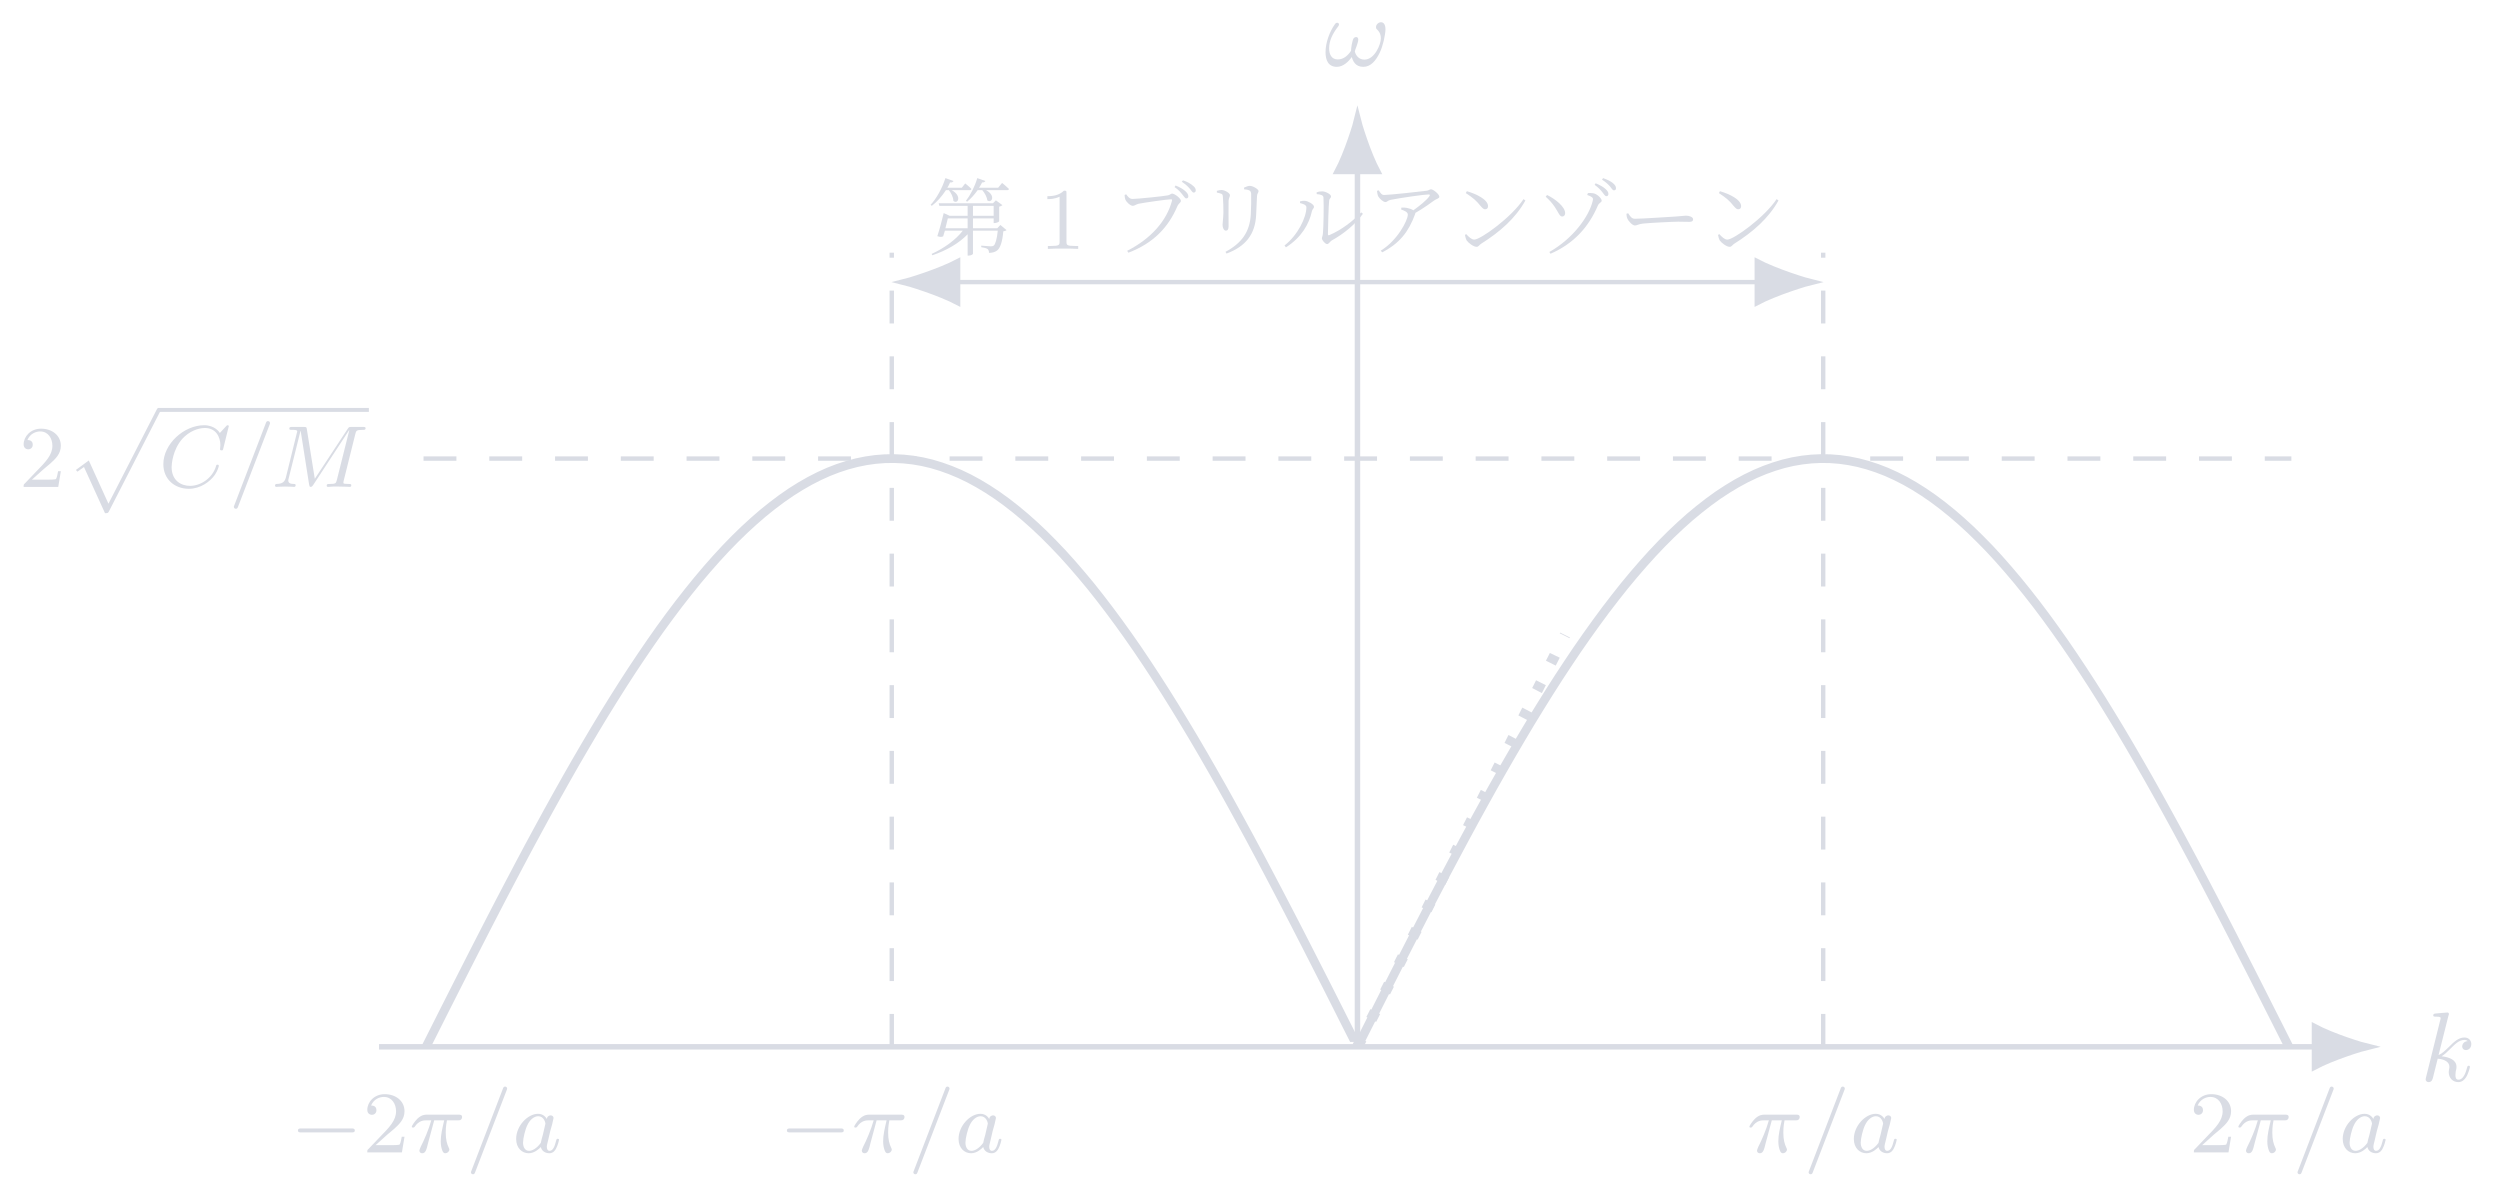
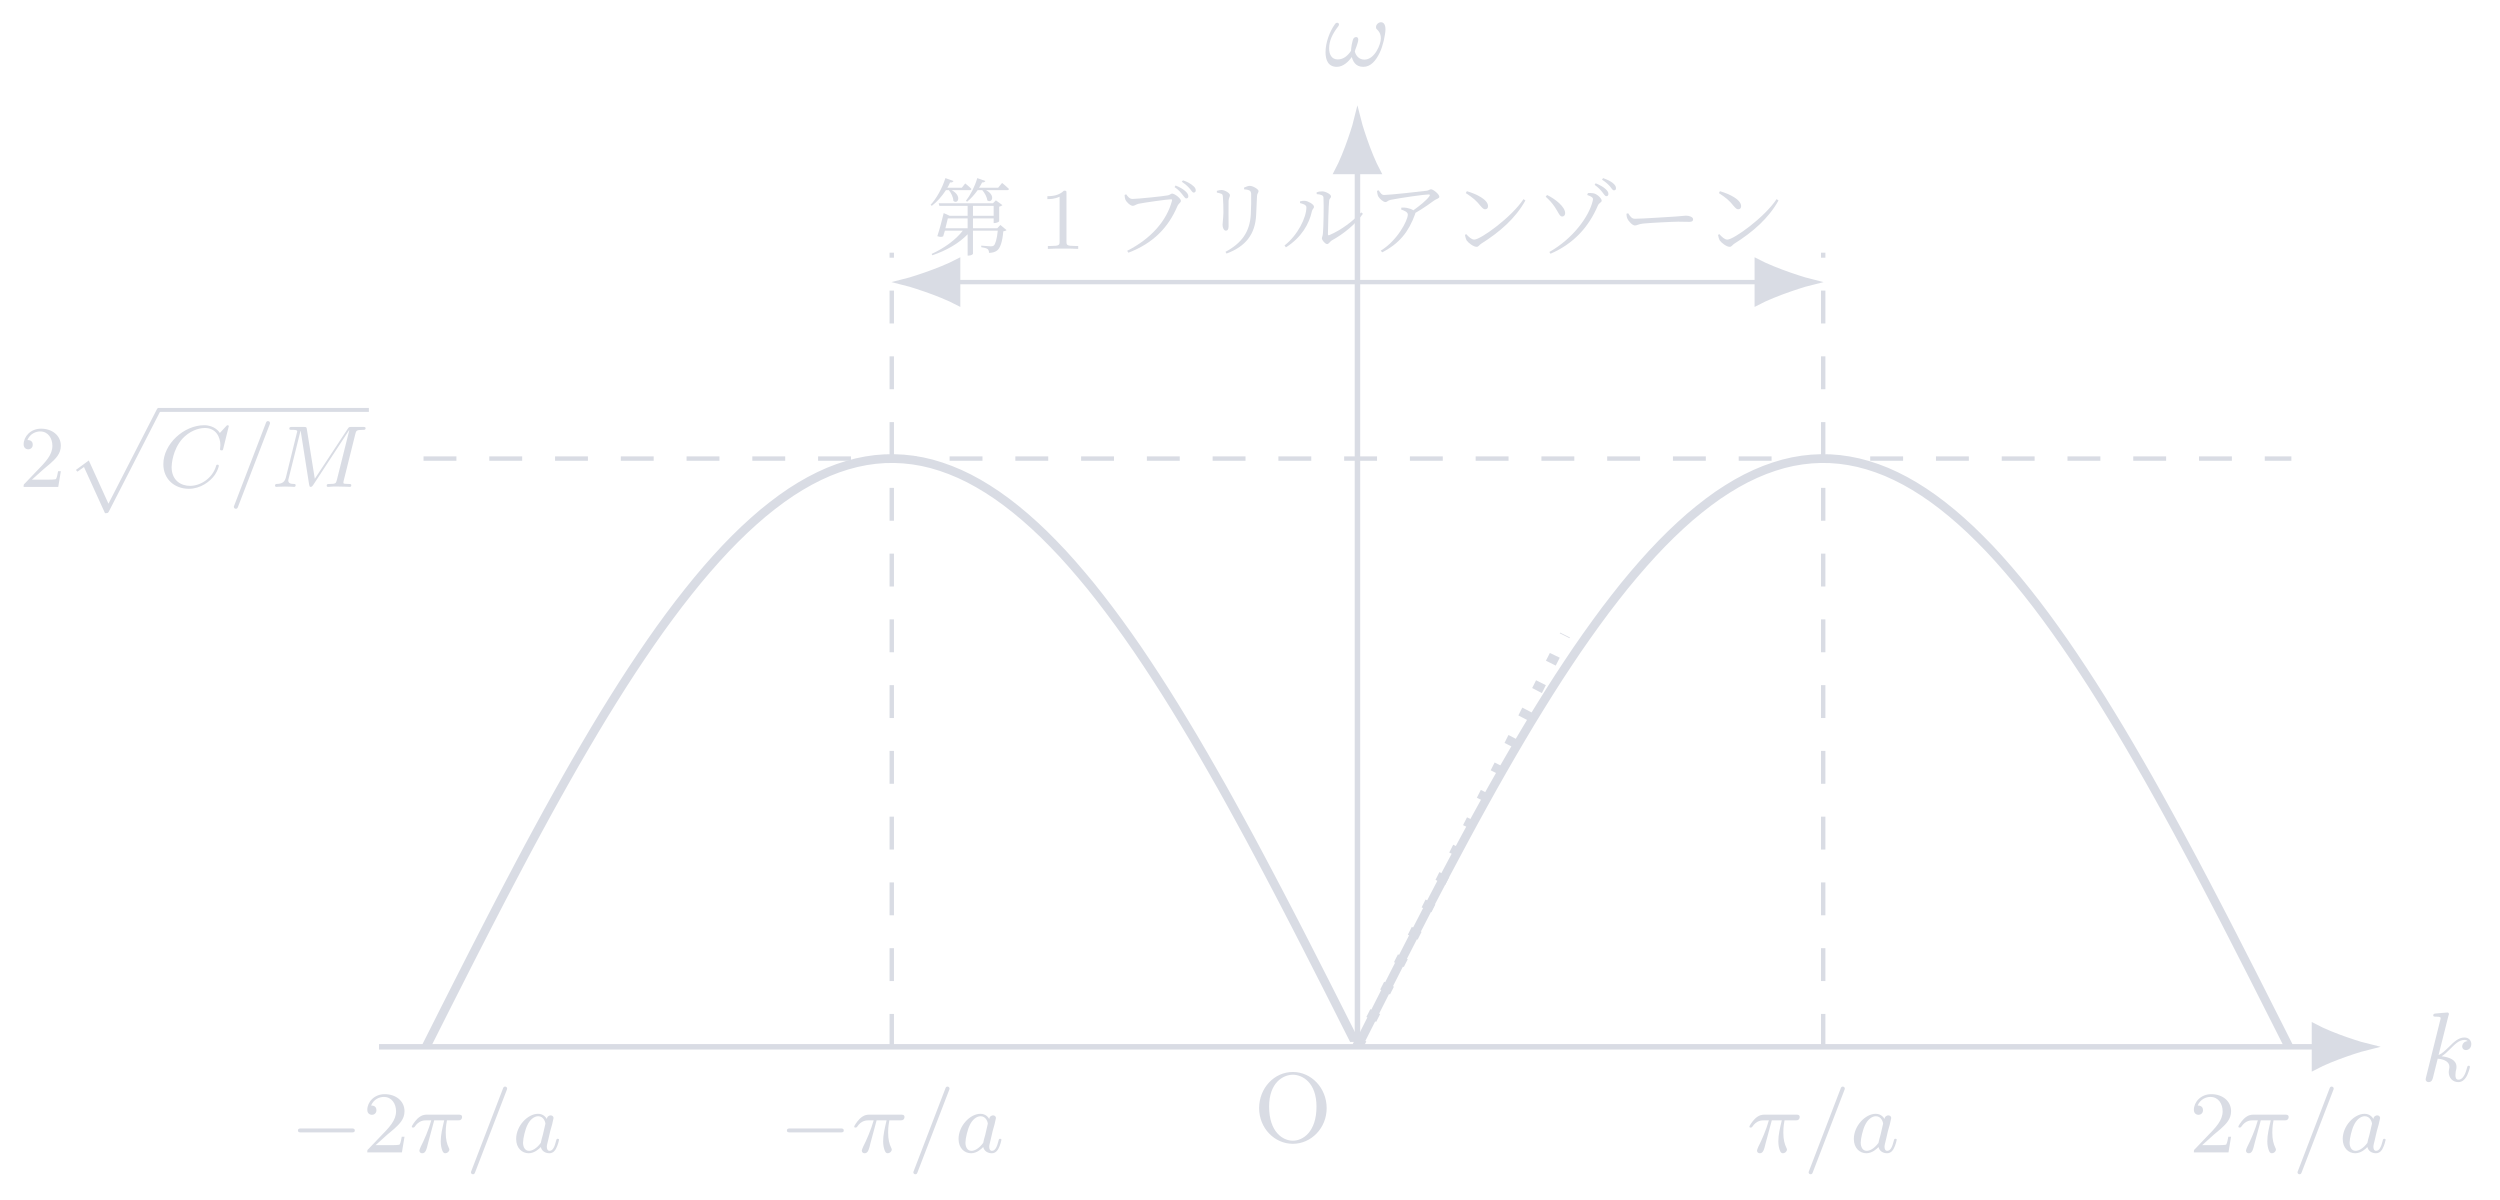
<svg xmlns="http://www.w3.org/2000/svg" xmlns:xlink="http://www.w3.org/1999/xlink" width="317.45pt" height="152.25pt" viewBox="0 0 226.75 108.75">
  <defs>
    <g>
      <g id="glyph-0-0">
        <path d="M 2.266 -2.906 L 3.172 -2.906 C 3 -2.172 2.859 -1.594 2.859 -1 C 2.859 -0.953 2.859 -0.609 2.953 -0.312 C 3.047 0.016 3.141 0.078 3.281 0.078 C 3.453 0.078 3.641 -0.078 3.641 -0.266 C 3.641 -0.312 3.625 -0.328 3.594 -0.406 C 3.422 -0.766 3.312 -1.156 3.312 -1.812 C 3.312 -1.984 3.312 -2.328 3.422 -2.906 L 4.391 -2.906 C 4.516 -2.906 4.609 -2.906 4.688 -2.969 C 4.781 -3.047 4.797 -3.156 4.797 -3.203 C 4.797 -3.422 4.609 -3.422 4.469 -3.422 L 1.594 -3.422 C 1.438 -3.422 1.125 -3.422 0.734 -3.047 C 0.453 -2.766 0.234 -2.391 0.234 -2.344 C 0.234 -2.266 0.281 -2.25 0.344 -2.25 C 0.422 -2.25 0.453 -2.266 0.5 -2.328 C 0.875 -2.906 1.359 -2.906 1.531 -2.906 L 2 -2.906 C 1.766 -2.062 1.344 -1.094 1.047 -0.516 C 1 -0.391 0.922 -0.234 0.922 -0.172 C 0.922 0 1.047 0.078 1.172 0.078 C 1.484 0.078 1.562 -0.219 1.719 -0.875 Z M 2.266 -2.906 " />
      </g>
      <g id="glyph-0-1">
        <path d="M 3.703 -5.625 C 3.75 -5.734 3.75 -5.766 3.75 -5.781 C 3.75 -5.891 3.672 -5.969 3.562 -5.969 C 3.438 -5.969 3.406 -5.875 3.375 -5.797 L 0.516 1.656 C 0.469 1.766 0.469 1.781 0.469 1.812 C 0.469 1.906 0.547 1.984 0.656 1.984 C 0.781 1.984 0.812 1.891 0.844 1.812 Z M 3.703 -5.625 " />
      </g>
      <g id="glyph-0-2">
        <path d="M 3.125 -3.031 C 3.047 -3.172 2.812 -3.5 2.328 -3.5 C 1.391 -3.5 0.344 -2.406 0.344 -1.219 C 0.344 -0.391 0.875 0.078 1.484 0.078 C 2 0.078 2.438 -0.328 2.578 -0.484 C 2.719 0.062 3.266 0.078 3.359 0.078 C 3.719 0.078 3.906 -0.219 3.969 -0.359 C 4.125 -0.641 4.234 -1.109 4.234 -1.141 C 4.234 -1.188 4.203 -1.234 4.109 -1.234 C 4.016 -1.234 4 -1.188 3.953 -1 C 3.844 -0.562 3.688 -0.141 3.375 -0.141 C 3.203 -0.141 3.125 -0.297 3.125 -0.516 C 3.125 -0.656 3.203 -0.922 3.25 -1.125 C 3.297 -1.312 3.406 -1.797 3.438 -1.938 L 3.609 -2.547 C 3.641 -2.734 3.734 -3.062 3.734 -3.109 C 3.734 -3.297 3.578 -3.359 3.469 -3.359 C 3.359 -3.359 3.156 -3.281 3.125 -3.031 Z M 2.578 -0.859 C 2.172 -0.312 1.766 -0.141 1.516 -0.141 C 1.141 -0.141 0.969 -0.484 0.969 -0.891 C 0.969 -1.266 1.172 -2.109 1.359 -2.469 C 1.578 -2.953 1.969 -3.281 2.344 -3.281 C 2.859 -3.281 3 -2.703 3 -2.609 C 3 -2.578 2.812 -1.797 2.766 -1.594 C 2.656 -1.219 2.656 -1.203 2.578 -0.859 Z M 2.578 -0.859 " />
      </g>
      <g id="glyph-0-3">
        <path d="M 6.328 -5.391 C 6.344 -5.422 6.359 -5.469 6.359 -5.5 C 6.359 -5.562 6.312 -5.594 6.25 -5.594 C 6.203 -5.594 6.172 -5.578 6.109 -5.5 L 5.547 -4.891 C 5.484 -5 5.062 -5.594 4.125 -5.594 C 2.281 -5.594 0.422 -3.891 0.422 -2.062 C 0.422 -0.672 1.469 0.172 2.734 0.172 C 3.781 0.172 4.656 -0.469 5.094 -1.094 C 5.359 -1.484 5.453 -1.859 5.453 -1.906 C 5.453 -1.984 5.406 -2.016 5.344 -2.016 C 5.234 -2.016 5.219 -1.969 5.203 -1.891 C 4.875 -0.781 3.797 -0.094 2.844 -0.094 C 2.031 -0.094 1.172 -0.578 1.172 -1.797 C 1.172 -2.047 1.266 -3.375 2.141 -4.359 C 2.75 -5.031 3.562 -5.344 4.188 -5.344 C 5.188 -5.344 5.594 -4.531 5.594 -3.781 C 5.594 -3.672 5.562 -3.516 5.562 -3.422 C 5.562 -3.312 5.672 -3.312 5.703 -3.312 C 5.812 -3.312 5.828 -3.344 5.859 -3.484 Z M 6.328 -5.391 " />
      </g>
      <g id="glyph-0-4">
        <path d="M 7.719 -4.781 C 7.797 -5.094 7.812 -5.172 8.375 -5.172 C 8.562 -5.172 8.656 -5.172 8.656 -5.328 C 8.656 -5.438 8.547 -5.438 8.406 -5.438 L 7.375 -5.438 C 7.172 -5.438 7.141 -5.438 7.031 -5.266 L 4.047 -0.734 L 3.328 -5.219 C 3.297 -5.422 3.297 -5.438 3.047 -5.438 L 1.984 -5.438 C 1.844 -5.438 1.734 -5.438 1.734 -5.281 C 1.734 -5.172 1.844 -5.172 1.969 -5.172 C 2.234 -5.172 2.453 -5.172 2.453 -5.047 C 2.453 -5.016 2.453 -5 2.422 -4.906 L 1.422 -0.844 C 1.312 -0.453 1.109 -0.281 0.578 -0.266 C 0.531 -0.266 0.438 -0.25 0.438 -0.109 C 0.438 -0.062 0.484 0 0.562 0 C 0.594 0 0.766 -0.031 1.344 -0.031 C 1.969 -0.031 2.094 0 2.156 0 C 2.188 0 2.312 0 2.312 -0.156 C 2.312 -0.25 2.234 -0.266 2.172 -0.266 C 1.891 -0.266 1.641 -0.312 1.641 -0.594 C 1.641 -0.641 1.672 -0.75 1.672 -0.75 L 2.75 -5.078 L 2.766 -5.078 L 3.531 -0.219 C 3.562 -0.094 3.562 0 3.672 0 C 3.781 0 3.844 -0.094 3.891 -0.156 L 7.156 -5.141 L 7.172 -5.125 L 6.047 -0.625 C 5.969 -0.328 5.953 -0.266 5.375 -0.266 C 5.219 -0.266 5.125 -0.266 5.125 -0.109 C 5.125 -0.078 5.141 0 5.25 0 C 5.359 0 5.594 -0.016 5.703 -0.031 L 6.219 -0.031 C 6.953 -0.031 7.141 0 7.203 0 C 7.25 0 7.359 0 7.359 -0.156 C 7.359 -0.266 7.25 -0.266 7.125 -0.266 C 7.094 -0.266 6.953 -0.266 6.812 -0.281 C 6.656 -0.297 6.641 -0.312 6.641 -0.391 C 6.641 -0.422 6.656 -0.484 6.656 -0.516 Z M 7.719 -4.781 " />
      </g>
      <g id="glyph-1-0">
        <path d="M 5.562 -1.812 C 5.688 -1.812 5.859 -1.812 5.859 -1.984 C 5.859 -2.172 5.688 -2.172 5.562 -2.172 L 1 -2.172 C 0.875 -2.172 0.703 -2.172 0.703 -1.984 C 0.703 -1.812 0.875 -1.812 1 -1.812 Z M 5.562 -1.812 " />
      </g>
      <g id="glyph-2-0">
        <path d="M 2.25 -1.625 C 2.375 -1.734 2.703 -2 2.828 -2.109 C 3.328 -2.562 3.797 -3 3.797 -3.734 C 3.797 -4.672 3 -5.281 2 -5.281 C 1.047 -5.281 0.422 -4.562 0.422 -3.859 C 0.422 -3.469 0.734 -3.406 0.844 -3.406 C 1.016 -3.406 1.25 -3.531 1.25 -3.828 C 1.25 -4.25 0.859 -4.25 0.766 -4.25 C 1 -4.828 1.531 -5.031 1.922 -5.031 C 2.656 -5.031 3.031 -4.391 3.031 -3.734 C 3.031 -2.906 2.453 -2.297 1.516 -1.344 L 0.516 -0.297 C 0.422 -0.219 0.422 -0.203 0.422 0 L 3.562 0 L 3.797 -1.422 L 3.547 -1.422 C 3.516 -1.266 3.453 -0.859 3.359 -0.719 C 3.312 -0.656 2.719 -0.656 2.578 -0.656 L 1.172 -0.656 Z M 2.25 -1.625 " />
      </g>
      <g id="glyph-3-0">
        <path d="M 3.578 9.188 C 3.844 9.188 3.859 9.172 3.938 9.016 L 8.578 -0.031 C 8.641 -0.141 8.641 -0.156 8.641 -0.188 C 8.641 -0.281 8.562 -0.359 8.453 -0.359 C 8.344 -0.359 8.312 -0.297 8.266 -0.203 L 3.891 8.328 L 2.109 4.406 L 0.938 5.266 L 1.078 5.422 L 1.672 5 Z M 3.578 9.188 " />
      </g>
      <g id="glyph-4-0">
        <path d="M 5.938 -3.906 L 5.938 -3 L 4.062 -3 L 4.062 -3.906 Z M 0.953 -4.141 L 1.016 -3.906 L 3.578 -3.906 L 3.578 -3 L 1.953 -3 L 1.406 -3.25 C 1.281 -2.734 1.047 -1.797 0.828 -1.156 C 1.094 -1.062 1.234 -1.078 1.359 -1.141 L 1.516 -1.656 L 3.141 -1.656 C 2.5 -0.828 1.453 -0.062 0.312 0.453 L 0.375 0.578 C 1.672 0.141 2.797 -0.516 3.578 -1.328 L 3.578 0.609 L 3.656 0.609 C 3.906 0.609 4.062 0.484 4.062 0.438 L 4.062 -1.656 L 6.312 -1.656 C 6.234 -0.906 6.094 -0.406 5.938 -0.297 C 5.875 -0.25 5.797 -0.234 5.688 -0.234 C 5.531 -0.234 5.078 -0.281 4.812 -0.297 L 4.812 -0.156 C 5.047 -0.125 5.297 -0.062 5.391 0.016 C 5.484 0.094 5.516 0.219 5.516 0.359 C 5.781 0.359 6.047 0.297 6.234 0.156 C 6.531 -0.047 6.734 -0.656 6.812 -1.594 C 6.953 -1.609 7.062 -1.656 7.109 -1.703 L 6.547 -2.172 L 6.266 -1.875 L 4.062 -1.875 L 4.062 -2.766 L 5.938 -2.766 L 5.938 -2.344 L 6.016 -2.344 C 6.188 -2.344 6.438 -2.453 6.438 -2.516 L 6.438 -3.828 C 6.562 -3.859 6.688 -3.922 6.734 -3.969 L 6.141 -4.406 L 5.875 -4.141 Z M 3.578 -2.766 L 3.578 -1.875 L 1.562 -1.875 L 1.781 -2.766 Z M 1.562 -6.422 C 1.25 -5.453 0.734 -4.547 0.219 -4 L 0.328 -3.906 C 0.781 -4.25 1.234 -4.75 1.609 -5.328 L 1.875 -5.328 C 2.078 -5.078 2.281 -4.688 2.281 -4.359 C 2.672 -4 3.109 -4.781 2.141 -5.328 L 3.734 -5.328 C 3.828 -5.328 3.906 -5.359 3.922 -5.438 C 3.719 -5.656 3.359 -5.938 3.359 -5.938 L 3.047 -5.547 L 1.734 -5.547 C 1.828 -5.703 1.922 -5.859 1.984 -6.031 C 2.156 -6 2.25 -6.078 2.297 -6.156 Z M 4.453 -6.422 C 4.219 -5.625 3.812 -4.859 3.422 -4.359 L 3.531 -4.281 C 3.859 -4.547 4.188 -4.906 4.484 -5.328 L 4.906 -5.328 C 5.125 -5.078 5.328 -4.719 5.359 -4.406 C 5.766 -4.094 6.156 -4.844 5.25 -5.328 L 7.141 -5.328 C 7.25 -5.328 7.312 -5.359 7.328 -5.438 C 7.094 -5.672 6.703 -5.984 6.703 -5.984 L 6.344 -5.547 L 4.609 -5.547 C 4.719 -5.703 4.812 -5.859 4.891 -6.031 C 5.047 -6.016 5.141 -6.078 5.188 -6.156 Z M 4.453 -6.422 " />
      </g>
      <g id="glyph-4-1">
        <path d="M 1.391 0.172 L 1.5 0.344 C 3.766 -0.516 5.125 -1.953 5.938 -3.859 C 6.047 -4.125 6.266 -4.203 6.266 -4.359 C 6.266 -4.578 5.703 -5.016 5.469 -5.016 C 5.344 -5.016 5.297 -4.906 5.094 -4.859 C 4.734 -4.781 2.297 -4.531 1.875 -4.531 C 1.594 -4.531 1.438 -4.766 1.297 -4.953 L 1.156 -4.891 C 1.172 -4.688 1.188 -4.562 1.234 -4.453 C 1.312 -4.266 1.672 -3.906 1.906 -3.906 C 2.047 -3.906 2.219 -4.047 2.422 -4.094 C 2.859 -4.188 5.031 -4.5 5.359 -4.5 C 5.438 -4.5 5.484 -4.484 5.453 -4.359 C 4.984 -2.578 3.578 -0.938 1.391 0.172 Z M 6.75 -4.578 C 6.859 -4.578 6.938 -4.641 6.938 -4.766 C 6.938 -4.922 6.859 -5.062 6.672 -5.234 C 6.484 -5.406 6.188 -5.594 5.781 -5.75 L 5.688 -5.609 C 6.031 -5.375 6.234 -5.141 6.391 -4.938 C 6.547 -4.75 6.641 -4.578 6.75 -4.578 Z M 7.422 -5.109 C 7.547 -5.109 7.609 -5.188 7.609 -5.312 C 7.609 -5.469 7.531 -5.609 7.312 -5.766 C 7.125 -5.922 6.844 -6.094 6.453 -6.219 L 6.344 -6.094 C 6.703 -5.844 6.891 -5.672 7.062 -5.469 C 7.234 -5.281 7.297 -5.109 7.422 -5.109 Z M 7.422 -5.109 " />
      </g>
      <g id="glyph-4-2">
        <path d="M 2.656 0.266 L 2.75 0.422 C 4.484 -0.219 5.359 -1.328 5.438 -3.094 C 5.469 -3.578 5.5 -4.344 5.516 -4.797 C 5.531 -5.047 5.656 -5.094 5.656 -5.25 C 5.656 -5.406 5.156 -5.719 4.859 -5.719 C 4.719 -5.719 4.516 -5.641 4.344 -5.562 L 4.344 -5.406 C 4.547 -5.391 4.719 -5.359 4.812 -5.312 C 4.953 -5.234 4.969 -5.125 4.984 -5 C 5 -4.469 4.984 -3.828 4.953 -3.125 C 4.859 -1.547 4.141 -0.531 2.656 0.266 Z M 2.688 -1.656 C 2.828 -1.656 2.938 -1.75 2.938 -2.047 C 2.938 -2.359 2.922 -4.047 2.938 -4.375 C 2.969 -4.656 3.062 -4.734 3.062 -4.875 C 3.062 -5.062 2.594 -5.344 2.297 -5.344 C 2.188 -5.344 2.016 -5.312 1.875 -5.266 L 1.875 -5.109 C 2.031 -5.078 2.156 -5.047 2.281 -5 C 2.391 -4.953 2.406 -4.891 2.422 -4.703 C 2.453 -4.422 2.469 -3.672 2.469 -3.312 C 2.453 -2.688 2.391 -2.391 2.391 -2.188 C 2.391 -1.906 2.516 -1.656 2.688 -1.656 Z M 2.688 -1.656 " />
      </g>
      <g id="glyph-4-3">
        <path d="M 4.219 -0.438 C 4.375 -0.438 4.469 -0.656 4.641 -0.766 C 5.703 -1.344 6.812 -2.25 7.469 -3.188 L 7.312 -3.312 C 6.594 -2.547 5.531 -1.719 4.422 -1.25 C 4.344 -1.219 4.297 -1.234 4.297 -1.344 C 4.297 -1.922 4.359 -4 4.406 -4.359 C 4.422 -4.594 4.578 -4.594 4.578 -4.766 C 4.578 -4.953 4.078 -5.219 3.781 -5.219 C 3.594 -5.219 3.469 -5.203 3.266 -5.125 L 3.281 -4.969 C 3.672 -4.938 3.875 -4.859 3.891 -4.672 C 3.938 -3.938 3.891 -1.875 3.844 -1.438 C 3.828 -1.141 3.75 -1.094 3.75 -0.953 C 3.75 -0.797 4.047 -0.438 4.219 -0.438 Z M 0.359 -0.312 L 0.484 -0.141 C 1.875 -1.016 2.594 -2.25 2.844 -3.422 C 2.875 -3.609 3.031 -3.656 3.031 -3.828 C 3.031 -4.047 2.484 -4.344 2.219 -4.359 C 2.047 -4.375 1.891 -4.344 1.766 -4.312 L 1.766 -4.156 C 1.953 -4.109 2.344 -4.016 2.344 -3.781 C 2.344 -2.844 1.562 -1.25 0.359 -0.312 Z M 0.359 -0.312 " />
      </g>
      <g id="glyph-4-4">
        <path d="M 1.438 0.156 L 1.562 0.312 C 3.172 -0.516 3.969 -1.578 4.547 -3.141 C 4.562 -3.188 4.578 -3.234 4.578 -3.266 C 5.266 -3.656 5.953 -4.156 6.281 -4.391 C 6.453 -4.531 6.75 -4.562 6.75 -4.734 C 6.75 -4.953 6.203 -5.406 6 -5.406 C 5.875 -5.406 5.797 -5.312 5.641 -5.281 C 5.203 -5.219 2.234 -4.891 1.734 -4.891 C 1.516 -4.891 1.406 -5.078 1.25 -5.312 L 1.094 -5.266 C 1.109 -5.094 1.141 -4.938 1.188 -4.797 C 1.312 -4.562 1.656 -4.25 1.859 -4.25 C 2.031 -4.25 2.047 -4.391 2.344 -4.453 C 3.203 -4.625 5.375 -4.938 5.75 -4.938 C 5.906 -4.938 5.938 -4.906 5.828 -4.75 C 5.609 -4.438 4.984 -3.922 4.391 -3.5 C 4.266 -3.594 4.047 -3.672 3.812 -3.719 C 3.672 -3.75 3.531 -3.75 3.312 -3.75 L 3.281 -3.578 C 3.609 -3.453 3.891 -3.344 3.891 -3.109 C 3.891 -2.594 2.953 -0.766 1.438 0.156 Z M 1.438 0.156 " />
      </g>
      <g id="glyph-4-5">
        <path d="M 2.484 -0.188 C 2.656 -0.188 2.734 -0.375 2.891 -0.469 C 4.578 -1.531 6 -2.766 6.906 -4.391 L 6.734 -4.516 C 5.656 -2.875 2.844 -0.844 2.266 -0.844 C 2.016 -0.844 1.766 -1.094 1.531 -1.344 L 1.422 -1.266 C 1.438 -1.156 1.5 -0.906 1.578 -0.766 C 1.734 -0.547 2.188 -0.188 2.484 -0.188 Z M 3.25 -3.594 C 3.422 -3.594 3.516 -3.703 3.516 -3.875 C 3.516 -4.469 2.469 -4.984 1.594 -5.234 L 1.5 -5.062 C 2.172 -4.625 2.469 -4.359 2.828 -3.906 C 3.031 -3.672 3.125 -3.594 3.25 -3.594 Z M 3.25 -3.594 " />
      </g>
      <g id="glyph-4-6">
        <path d="M 1.422 0.281 L 1.531 0.438 C 3.656 -0.484 5 -2 5.828 -3.938 C 5.938 -4.188 6.172 -4.219 6.172 -4.375 C 6.172 -4.594 5.734 -5 5.406 -5.047 C 5.234 -5.078 5.062 -5.078 4.922 -5.062 L 4.859 -4.891 C 5.453 -4.688 5.406 -4.562 5.359 -4.359 C 5.031 -2.953 3.578 -0.938 1.422 0.281 Z M 2.594 -2.938 C 2.75 -2.938 2.859 -3.062 2.859 -3.25 C 2.844 -3.828 1.984 -4.516 1.219 -4.891 L 1.094 -4.734 C 1.406 -4.453 1.672 -4.172 1.922 -3.797 C 2.25 -3.312 2.359 -2.922 2.594 -2.938 Z M 6.594 -4.781 C 6.703 -4.781 6.781 -4.844 6.781 -4.984 C 6.781 -5.141 6.703 -5.266 6.516 -5.438 C 6.312 -5.625 6.031 -5.781 5.625 -5.953 L 5.531 -5.812 C 5.859 -5.578 6.078 -5.344 6.234 -5.141 C 6.391 -4.953 6.469 -4.781 6.594 -4.781 Z M 7.281 -5.312 C 7.406 -5.312 7.469 -5.375 7.469 -5.5 C 7.469 -5.672 7.391 -5.797 7.172 -5.984 C 7 -6.125 6.703 -6.281 6.297 -6.422 L 6.203 -6.281 C 6.562 -6.047 6.75 -5.859 6.922 -5.672 C 7.078 -5.484 7.156 -5.312 7.281 -5.312 Z M 7.281 -5.312 " />
      </g>
      <g id="glyph-4-7">
        <path d="M 1.531 -2.125 C 1.75 -2.125 1.828 -2.25 2.266 -2.297 C 2.844 -2.359 4.984 -2.469 5.469 -2.469 C 5.938 -2.469 6.203 -2.453 6.484 -2.453 C 6.734 -2.453 6.812 -2.547 6.812 -2.688 C 6.812 -2.891 6.469 -3.016 6.172 -3.016 C 5.984 -3.016 5.766 -2.969 5.25 -2.938 C 4.906 -2.922 2.219 -2.734 1.531 -2.734 C 1.219 -2.734 1.094 -2.984 0.922 -3.234 L 0.766 -3.188 C 0.781 -3.047 0.781 -2.906 0.844 -2.766 C 0.953 -2.5 1.312 -2.125 1.531 -2.125 Z M 1.531 -2.125 " />
      </g>
      <g id="glyph-5-0">
        <path d="M 3.562 0 L 3.562 -0.266 L 3.281 -0.266 C 2.516 -0.266 2.5 -0.359 2.5 -0.656 L 2.5 -5.062 C 2.5 -5.281 2.484 -5.281 2.266 -5.281 C 1.938 -4.969 1.516 -4.781 0.766 -4.781 L 0.766 -4.516 C 0.984 -4.516 1.406 -4.516 1.875 -4.734 L 1.875 -0.656 C 1.875 -0.359 1.844 -0.266 1.094 -0.266 L 0.812 -0.266 L 0.812 0 C 1.141 -0.031 1.828 -0.031 2.172 -0.031 C 2.531 -0.031 3.234 -0.031 3.562 0 Z M 3.562 0 " />
      </g>
      <g id="glyph-6-0">
+         <path d="M 6.641 -3.031 C 6.641 -4.859 5.25 -6.312 3.578 -6.312 C 1.891 -6.312 0.516 -4.859 0.516 -3.031 C 0.516 -1.219 1.906 0.203 3.578 0.203 C 5.234 0.203 6.641 -1.219 6.641 -3.031 Z M 5.719 -3.172 C 5.719 -0.859 4.469 -0.078 3.578 -0.078 C 2.672 -0.078 1.422 -0.859 1.422 -3.172 C 1.422 -5.359 2.703 -6.062 3.578 -6.062 C 4.438 -6.062 5.719 -5.359 5.719 -3.172 Z M 5.719 -3.172 " />
+       </g>
+       <g id="glyph-7-0">
        <path d="M 2.562 -5.906 C 2.609 -6.031 2.609 -6.047 2.609 -6.094 C 2.609 -6.172 2.547 -6.219 2.469 -6.219 C 2.344 -6.219 1.562 -6.141 1.375 -6.125 C 1.297 -6.109 1.188 -6.109 1.188 -5.953 C 1.188 -5.844 1.297 -5.844 1.438 -5.844 C 1.859 -5.844 1.859 -5.781 1.859 -5.688 C 1.859 -5.656 1.859 -5.641 1.812 -5.484 L 0.531 -0.328 C 0.5 -0.203 0.5 -0.188 0.5 -0.156 C 0.5 -0.016 0.609 0.094 0.766 0.094 C 1.062 0.094 1.125 -0.156 1.172 -0.344 L 1.594 -2.031 C 2.203 -1.984 2.656 -1.734 2.656 -1.297 C 2.656 -1.234 2.656 -1.203 2.625 -1.062 C 2.625 -1.031 2.594 -0.906 2.594 -0.812 C 2.594 -0.281 2.969 0.094 3.453 0.094 C 3.797 0.094 4.016 -0.109 4.172 -0.359 C 4.391 -0.703 4.516 -1.25 4.516 -1.281 C 4.516 -1.328 4.5 -1.391 4.406 -1.391 C 4.312 -1.391 4.281 -1.344 4.25 -1.188 C 4.125 -0.719 3.906 -0.125 3.484 -0.125 C 3.219 -0.125 3.203 -0.359 3.203 -0.562 C 3.203 -0.781 3.25 -1.016 3.266 -1.031 C 3.281 -1.078 3.297 -1.188 3.297 -1.297 C 3.297 -1.922 2.641 -2.172 1.953 -2.25 C 2.219 -2.422 2.422 -2.609 2.703 -2.891 C 3.156 -3.344 3.531 -3.734 4.016 -3.734 C 4.125 -3.734 4.234 -3.703 4.312 -3.625 C 3.906 -3.594 3.812 -3.266 3.812 -3.141 C 3.812 -2.969 3.938 -2.812 4.156 -2.812 C 4.359 -2.812 4.641 -2.969 4.641 -3.359 C 4.641 -3.656 4.438 -3.953 4.016 -3.953 C 3.469 -3.953 3.031 -3.516 2.656 -3.141 C 2.219 -2.719 2 -2.5 1.672 -2.359 Z M 2.562 -5.906 " />
      </g>
-       <g id="glyph-6-1">
+       <g id="glyph-7-1">
        <path d="M 5.562 -3.312 C 5.562 -3.578 5.484 -3.953 5.156 -3.953 C 4.922 -3.953 4.703 -3.734 4.703 -3.516 C 4.703 -3.359 4.75 -3.344 4.812 -3.281 C 4.938 -3.156 5.141 -2.938 5.141 -2.484 C 5.141 -1.938 4.578 -0.562 3.656 -0.562 C 3.156 -0.562 2.875 -0.922 2.781 -1.297 C 2.781 -1.422 3.094 -2.062 3.094 -2.391 C 3.094 -2.5 3.031 -2.609 2.906 -2.609 C 2.828 -2.609 2.75 -2.578 2.688 -2.516 C 2.531 -2.297 2.438 -1.578 2.438 -1.359 C 2.156 -0.938 1.766 -0.578 1.234 -0.578 C 0.656 -0.578 0.453 -1.062 0.453 -1.578 C 0.453 -2.25 0.719 -2.859 1.297 -3.609 C 1.344 -3.688 1.344 -3.719 1.344 -3.766 C 1.344 -3.844 1.266 -3.906 1.188 -3.906 C 1.094 -3.906 1.016 -3.844 0.969 -3.766 C 0.484 -3.078 0.125 -2.094 0.125 -1.234 C 0.125 -0.531 0.359 0.094 1.156 0.094 C 1.719 0.094 2.234 -0.391 2.5 -0.797 C 2.609 -0.438 2.828 0.094 3.547 0.094 C 4.234 0.094 4.688 -0.469 5.031 -1.172 C 5.203 -1.516 5.312 -1.906 5.406 -2.281 C 5.484 -2.672 5.562 -3.031 5.562 -3.312 Z M 5.562 -3.312 " />
      </g>
    </g>
    <clipPath id="clip-0">
      <path clip-rule="nonzero" d="M 34.379 30 L 215.898 30 L 215.898 94.945 L 34.379 94.945 Z M 34.379 30 " />
    </clipPath>
    <clipPath id="clip-1">
      <path clip-rule="nonzero" d="M 109 43 L 157 43 L 157 94.945 L 109 94.945 Z M 109 43 " />
    </clipPath>
  </defs>
  <g clip-path="url(#clip-0)">
    <path fill="none" stroke-width="0.797" stroke-linecap="butt" stroke-linejoin="miter" stroke="#d9dce4" stroke-opacity="1" stroke-miterlimit="10" d="M 4.274 0.005 L 5.973 3.38 L 6.826 5.064 L 7.676 6.74 L 8.526 8.411 L 9.379 10.075 L 10.229 11.728 L 11.078 13.368 L 11.932 14.997 L 12.782 16.61 L 13.631 18.207 L 14.485 19.785 L 15.334 21.343 L 16.188 22.882 L 17.037 24.393 L 17.887 25.885 L 18.741 27.349 L 19.59 28.786 L 20.44 30.196 L 21.293 31.574 L 22.143 32.921 L 22.992 34.232 L 23.846 35.513 L 24.696 36.758 L 25.545 37.967 L 26.399 39.138 L 27.248 40.266 L 28.102 41.358 L 28.951 42.407 L 29.801 43.413 L 30.655 44.381 L 31.504 45.301 L 32.354 46.174 L 33.207 47.004 L 34.057 47.783 L 34.906 48.519 L 35.76 49.204 L 36.61 49.842 L 37.459 50.43 L 38.313 50.966 L 39.162 51.451 L 40.012 51.886 L 40.865 52.27 L 41.715 52.599 L 42.569 52.877 L 43.418 53.104 L 44.268 53.276 L 45.121 53.397 L 45.971 53.464 L 46.821 53.476 L 47.674 53.436 L 48.524 53.343 L 49.373 53.198 L 50.227 52.998 L 51.076 52.743 L 51.926 52.438 L 52.78 52.082 L 53.629 51.675 L 54.479 51.213 L 55.332 50.7 L 56.182 50.14 L 57.035 49.525 L 57.885 48.863 L 58.735 48.155 L 59.588 47.395 L 60.438 46.593 L 61.287 45.739 L 62.141 44.843 L 62.99 43.899 L 63.84 42.912 L 64.694 41.887 L 65.543 40.814 L 66.393 39.702 L 67.246 38.551 L 68.096 37.364 L 68.949 36.139 L 69.799 34.874 L 70.649 33.578 L 71.502 32.247 L 72.352 30.885 L 73.201 29.491 L 74.055 28.066 L 74.904 26.617 L 75.754 25.137 L 76.608 23.638 L 77.457 22.111 L 78.307 20.56 L 79.16 18.994 L 80.01 17.405 L 80.86 15.799 L 81.713 14.178 L 82.563 12.546 L 83.416 10.898 L 84.266 9.241 L 85.115 7.573 L 85.969 5.898 L 86.819 4.218 L 87.668 2.531 L 88.522 0.843 L 89.371 0.843 L 90.221 2.531 L 91.074 4.218 L 91.924 5.898 L 92.774 7.573 L 93.627 9.241 L 94.477 10.898 L 95.326 12.546 L 96.18 14.178 L 97.029 15.799 L 97.883 17.405 L 98.733 18.994 L 99.582 20.56 L 100.436 22.111 L 101.285 23.638 L 102.135 25.137 L 102.988 26.617 L 103.838 28.066 L 104.688 29.491 L 105.541 30.885 L 106.391 32.247 L 107.24 33.578 L 108.094 34.874 L 108.943 36.139 L 109.797 37.364 L 110.647 38.551 L 111.496 39.702 L 112.35 40.814 L 113.199 41.887 L 114.049 42.912 L 114.902 43.899 L 115.752 44.843 L 116.602 45.739 L 117.455 46.593 L 118.305 47.395 L 119.154 48.155 L 120.008 48.863 L 120.858 49.525 L 121.707 50.14 L 122.561 50.7 L 123.41 51.213 L 124.264 51.675 L 125.113 52.082 L 125.963 52.438 L 126.817 52.743 L 127.666 52.998 L 128.516 53.198 L 129.369 53.343 L 130.219 53.436 L 131.068 53.476 L 131.922 53.464 L 132.772 53.397 L 133.621 53.276 L 134.475 53.104 L 135.324 52.877 L 136.174 52.599 L 137.027 52.27 L 137.877 51.886 L 138.731 51.451 L 139.58 50.966 L 140.43 50.43 L 141.283 49.842 L 142.133 49.204 L 142.983 48.519 L 143.836 47.783 L 144.686 47.004 L 145.535 46.174 L 146.389 45.301 L 147.238 44.381 L 148.088 43.413 L 148.941 42.407 L 149.791 41.358 L 150.645 40.266 L 151.494 39.138 L 152.344 37.967 L 153.197 36.758 L 154.047 35.513 L 154.897 34.232 L 155.75 32.921 L 156.6 31.574 L 157.449 30.196 L 158.303 28.786 L 159.152 27.349 L 160.002 25.885 L 160.856 24.393 L 161.705 22.882 L 162.555 21.343 L 163.408 19.785 L 164.258 18.207 L 165.111 16.61 L 165.961 14.997 L 166.811 13.368 L 167.664 11.728 L 168.514 10.075 L 169.363 8.411 L 170.217 6.74 L 171.066 5.064 L 171.916 3.38 L 172.77 1.693 L 173.619 0.005 " transform="matrix(0.997706, 0, 0, -0.997706, 34.3806, 94.94673)" />
  </g>
  <g clip-path="url(#clip-1)">
    <path fill="none" stroke-width="0.996" stroke-linecap="butt" stroke-linejoin="miter" stroke="#d9dce4" stroke-opacity="1" stroke-dasharray="0.797 1.993" stroke-miterlimit="10" d="M 88.944 0.001 L 89.042 0.189 L 89.418 0.941 L 89.516 1.129 L 89.892 1.881 L 89.99 2.069 L 90.272 2.632 L 90.37 2.82 L 90.652 3.384 L 90.746 3.576 L 90.843 3.764 L 91.125 4.328 L 91.223 4.516 L 91.599 5.267 L 91.697 5.455 L 92.073 6.207 L 92.171 6.395 L 92.453 6.959 L 92.55 7.147 L 92.644 7.335 L 92.738 7.526 L 92.926 7.902 L 93.024 8.09 L 93.4 8.842 L 93.498 9.03 L 93.78 9.594 L 93.878 9.782 L 94.254 10.533 L 94.351 10.721 L 94.727 11.473 L 94.825 11.665 L 95.107 12.229 L 95.205 12.417 L 95.581 13.168 L 95.679 13.356 L 95.961 13.92 L 96.058 14.108 L 96.434 14.86 L 96.532 15.048 L 96.72 15.424 L 96.814 15.615 L 96.908 15.803 L 97.006 15.991 L 97.288 16.555 L 97.386 16.743 L 97.762 17.495 L 97.859 17.683 L 98.235 18.434 L 98.333 18.622 L 98.615 19.186 L 98.713 19.374 L 98.807 19.562 L 98.901 19.754 L 99.089 20.13 L 99.187 20.318 L 99.469 20.881 L 99.567 21.069 L 99.942 21.821 L 100.04 22.009 L 100.416 22.761 L 100.514 22.949 L 100.796 23.512 L 100.894 23.704 L 101.27 24.456 L 101.368 24.644 L 101.743 25.396 L 101.841 25.584 L 102.123 26.147 L 102.221 26.335 L 102.597 27.087 L 102.695 27.275 L 102.789 27.463 L 102.883 27.655 L 103.071 28.031 L 103.169 28.218 L 103.45 28.782 L 103.548 28.97 L 103.924 29.722 L 104.022 29.91 L 104.304 30.474 L 104.402 30.662 L 104.778 31.413 L 104.876 31.601 L 104.97 31.793 L 105.251 32.357 L 105.349 32.545 L 105.631 33.109 L 105.729 33.297 L 106.105 34.048 L 106.203 34.236 L 106.579 34.988 L 106.677 35.176 L 106.865 35.552 L 106.958 35.744 L 107.056 35.931 L 107.432 36.683 L 107.53 36.871 L 107.812 37.435 " transform="matrix(0.997706, 0, 0, -0.997706, 34.3806, 94.94673)" />
  </g>
  <path fill="none" stroke-width="0.399" stroke-linecap="butt" stroke-linejoin="miter" stroke="#d9dce4" stroke-opacity="1" stroke-dasharray="2.989 2.989" stroke-miterlimit="10" d="M 46.609 0.001 L 46.609 72.194 " transform="matrix(0.997706, 0, 0, -0.997706, 34.3806, 94.94673)" />
  <path fill="none" stroke-width="0.399" stroke-linecap="butt" stroke-linejoin="miter" stroke="#d9dce4" stroke-opacity="1" stroke-dasharray="2.989 2.989" stroke-miterlimit="10" d="M 131.284 0.001 L 131.284 72.194 " transform="matrix(0.997706, 0, 0, -0.997706, 34.3806, 94.94673)" />
  <path fill="none" stroke-width="0.399" stroke-linecap="butt" stroke-linejoin="miter" stroke="#d9dce4" stroke-opacity="1" stroke-dasharray="2.989 2.989" stroke-miterlimit="10" d="M 4.043 53.476 L 173.846 53.476 " transform="matrix(0.997706, 0, 0, -0.997706, 34.3806, 94.94673)" />
  <g fill="#d9dce4" fill-opacity="1">
    <use xlink:href="#glyph-0-0" x="158.436" y="104.522" />
  </g>
  <g fill="#d9dce4" fill-opacity="1">
    <use xlink:href="#glyph-0-1" x="163.574" y="104.522" />
    <use xlink:href="#glyph-0-2" x="167.799" y="104.522" />
  </g>
  <g fill="#d9dce4" fill-opacity="1">
    <use xlink:href="#glyph-1-0" x="70.67" y="104.522" />
  </g>
  <g fill="#d9dce4" fill-opacity="1">
    <use xlink:href="#glyph-0-0" x="77.242" y="104.522" />
  </g>
  <g fill="#d9dce4" fill-opacity="1">
    <use xlink:href="#glyph-0-1" x="82.372" y="104.522" />
    <use xlink:href="#glyph-0-2" x="86.597" y="104.522" />
  </g>
  <g fill="#d9dce4" fill-opacity="1">
    <use xlink:href="#glyph-2-0" x="198.562" y="104.522" />
  </g>
  <g fill="#d9dce4" fill-opacity="1">
    <use xlink:href="#glyph-0-0" x="202.786" y="104.522" />
  </g>
  <g fill="#d9dce4" fill-opacity="1">
    <use xlink:href="#glyph-0-1" x="207.916" y="104.522" />
    <use xlink:href="#glyph-0-2" x="212.141" y="104.522" />
  </g>
  <g fill="#d9dce4" fill-opacity="1">
    <use xlink:href="#glyph-1-0" x="26.321" y="104.522" />
  </g>
  <g fill="#d9dce4" fill-opacity="1">
    <use xlink:href="#glyph-2-0" x="32.892" y="104.522" />
  </g>
  <g fill="#d9dce4" fill-opacity="1">
    <use xlink:href="#glyph-0-0" x="37.116" y="104.522" />
  </g>
  <g fill="#d9dce4" fill-opacity="1">
    <use xlink:href="#glyph-0-1" x="42.246" y="104.522" />
    <use xlink:href="#glyph-0-2" x="46.471" y="104.522" />
  </g>
  <g fill="#d9dce4" fill-opacity="1">
    <use xlink:href="#glyph-2-0" x="1.721" y="44.162" />
  </g>
  <g fill="#d9dce4" fill-opacity="1">
    <use xlink:href="#glyph-3-0" x="5.945" y="37.358" />
  </g>
  <path fill="none" stroke-width="0.359" stroke-linecap="butt" stroke-linejoin="miter" stroke="#d9dce4" stroke-opacity="1" stroke-miterlimit="10" d="M 0.001 -0 L 19.107 -0 " transform="matrix(0.997706, 0, 0, -0.997706, 14.39354, 37.17953)" />
  <g fill="#d9dce4" fill-opacity="1">
    <use xlink:href="#glyph-0-3" x="14.394" y="44.162" />
  </g>
  <g fill="#d9dce4" fill-opacity="1">
    <use xlink:href="#glyph-0-1" x="20.741" y="44.162" />
  </g>
  <g fill="#d9dce4" fill-opacity="1">
    <use xlink:href="#glyph-0-4" x="24.505" y="44.162" />
  </g>
  <path fill="none" stroke-width="0.399" stroke-linecap="butt" stroke-linejoin="miter" stroke="#d9dce4" stroke-opacity="1" stroke-miterlimit="10" d="M 52.642 69.52 L 125.247 69.52 " transform="matrix(0.997706, 0, 0, -0.997706, 34.3806, 94.94673)" />
  <path fill-rule="nonzero" fill="#d9dce4" fill-opacity="1" stroke-width="0.399" stroke-linecap="butt" stroke-linejoin="miter" stroke="#d9dce4" stroke-opacity="1" stroke-miterlimit="10" d="M 5.19 0.001 C 4.555 0.149 1.752 0.999 0.002 1.927 L 0.002 -1.926 C 1.752 -1.002 4.555 -0.148 5.19 0.001 Z M 5.19 0.001 " transform="matrix(-0.997706, 0, 0, 0.997706, 86.90417, 25.58541)" />
  <path fill-rule="nonzero" fill="#d9dce4" fill-opacity="1" stroke-width="0.399" stroke-linecap="butt" stroke-linejoin="miter" stroke="#d9dce4" stroke-opacity="1" stroke-miterlimit="10" d="M 5.192 -0.001 C 4.554 0.148 1.75 1.002 0 1.926 L 0 -1.927 C 1.75 -0.999 4.554 -0.149 5.192 -0.001 Z M 5.192 -0.001 " transform="matrix(0.997706, 0, 0, -0.997706, 159.3395, 25.58541)" />
  <g fill="#d9dce4" fill-opacity="1">
    <use xlink:href="#glyph-4-0" x="84.187" y="22.576" />
  </g>
  <g fill="#d9dce4" fill-opacity="1">
    <use xlink:href="#glyph-5-0" x="94.23" y="22.576" />
  </g>
  <g fill="#d9dce4" fill-opacity="1">
    <use xlink:href="#glyph-4-1" x="100.844" y="22.576" />
    <use xlink:href="#glyph-4-2" x="108.495" y="22.576" />
    <use xlink:href="#glyph-4-3" x="116.147" y="22.576" />
    <use xlink:href="#glyph-4-4" x="123.798" y="22.576" />
    <use xlink:href="#glyph-4-5" x="131.449" y="22.576" />
    <use xlink:href="#glyph-4-6" x="139.101" y="22.576" />
    <use xlink:href="#glyph-4-7" x="146.752" y="22.576" />
    <use xlink:href="#glyph-4-5" x="154.404" y="22.576" />
  </g>
+   <g fill="#d9dce4" fill-opacity="1">
+     <use xlink:href="#glyph-6-0" x="113.687" y="103.54" />
+   </g>
  <path fill="none" stroke-width="0.498" stroke-linecap="butt" stroke-linejoin="miter" stroke="#d9dce4" stroke-opacity="1" stroke-miterlimit="10" d="M -0.002 0.001 L 175.945 0.001 " transform="matrix(0.997706, 0, 0, -0.997706, 34.3806, 94.94673)" />
  <path fill-rule="nonzero" fill="#d9dce4" fill-opacity="1" stroke-width="0.498" stroke-linecap="butt" stroke-linejoin="miter" stroke="#d9dce4" stroke-opacity="1" stroke-miterlimit="10" d="M 4.932 0.001 C 4.325 0.142 1.663 0.957 -0.001 1.842 L -0.001 -1.843 C 1.663 -0.958 4.325 -0.143 4.932 0.001 Z M 4.932 0.001 " transform="matrix(0.997706, 0, 0, -0.997706, 209.9233, 94.94673)" />
  <path fill="none" stroke-width="0.498" stroke-linecap="butt" stroke-linejoin="miter" stroke="#d9dce4" stroke-opacity="1" stroke-miterlimit="10" d="M 88.944 0.001 L 88.944 79.578 " transform="matrix(0.997706, 0, 0, -0.997706, 34.3806, 94.94673)" />
  <path fill-rule="nonzero" fill="#d9dce4" fill-opacity="1" stroke-width="0.498" stroke-linecap="butt" stroke-linejoin="miter" stroke="#d9dce4" stroke-opacity="1" stroke-miterlimit="10" d="M 4.931 0.001 C 4.324 0.142 1.662 0.956 0.002 1.841 L 0.002 -1.839 C 1.662 -0.955 4.324 -0.144 4.931 0.001 Z M 4.931 0.001 " transform="matrix(0, -0.997706, -0.997706, 0, 123.1218, 15.55244)" />
  <g fill="#d9dce4" fill-opacity="1">
-     <use xlink:href="#glyph-6-0" x="219.506" y="98.054" />
+     <use xlink:href="#glyph-7-0" x="219.506" y="98.054" />
  </g>
  <g fill="#d9dce4" fill-opacity="1">
-     <use xlink:href="#glyph-6-1" x="120.101" y="5.969" />
+     <use xlink:href="#glyph-7-1" x="120.101" y="5.969" />
  </g>
</svg>
